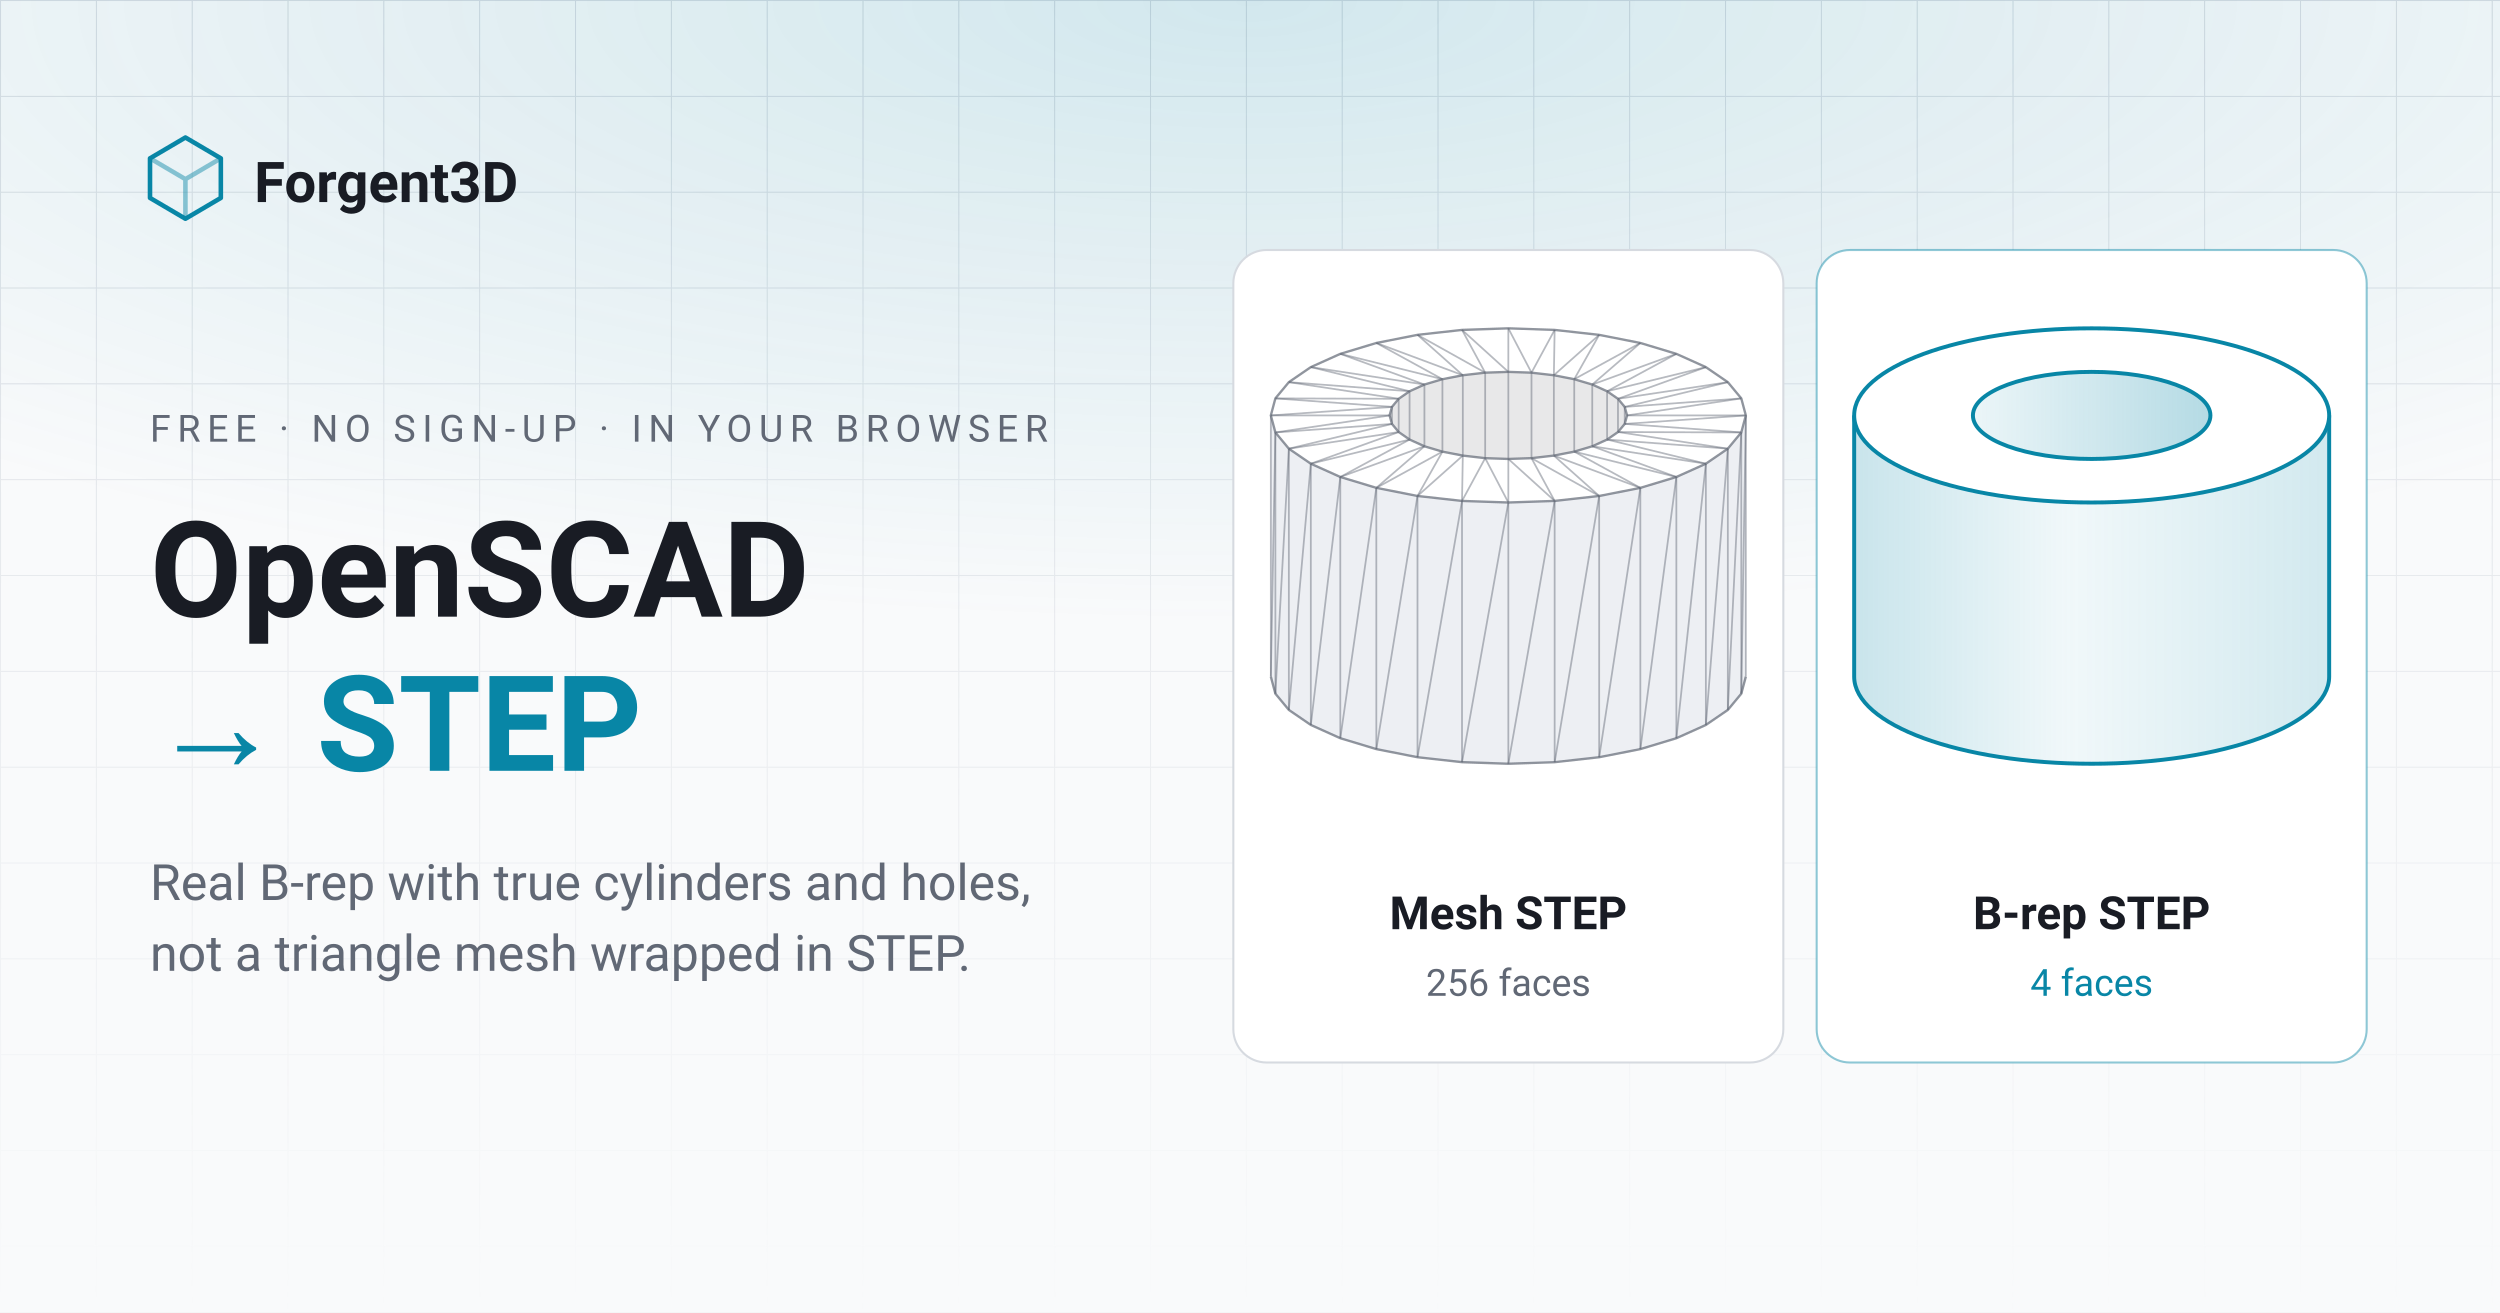
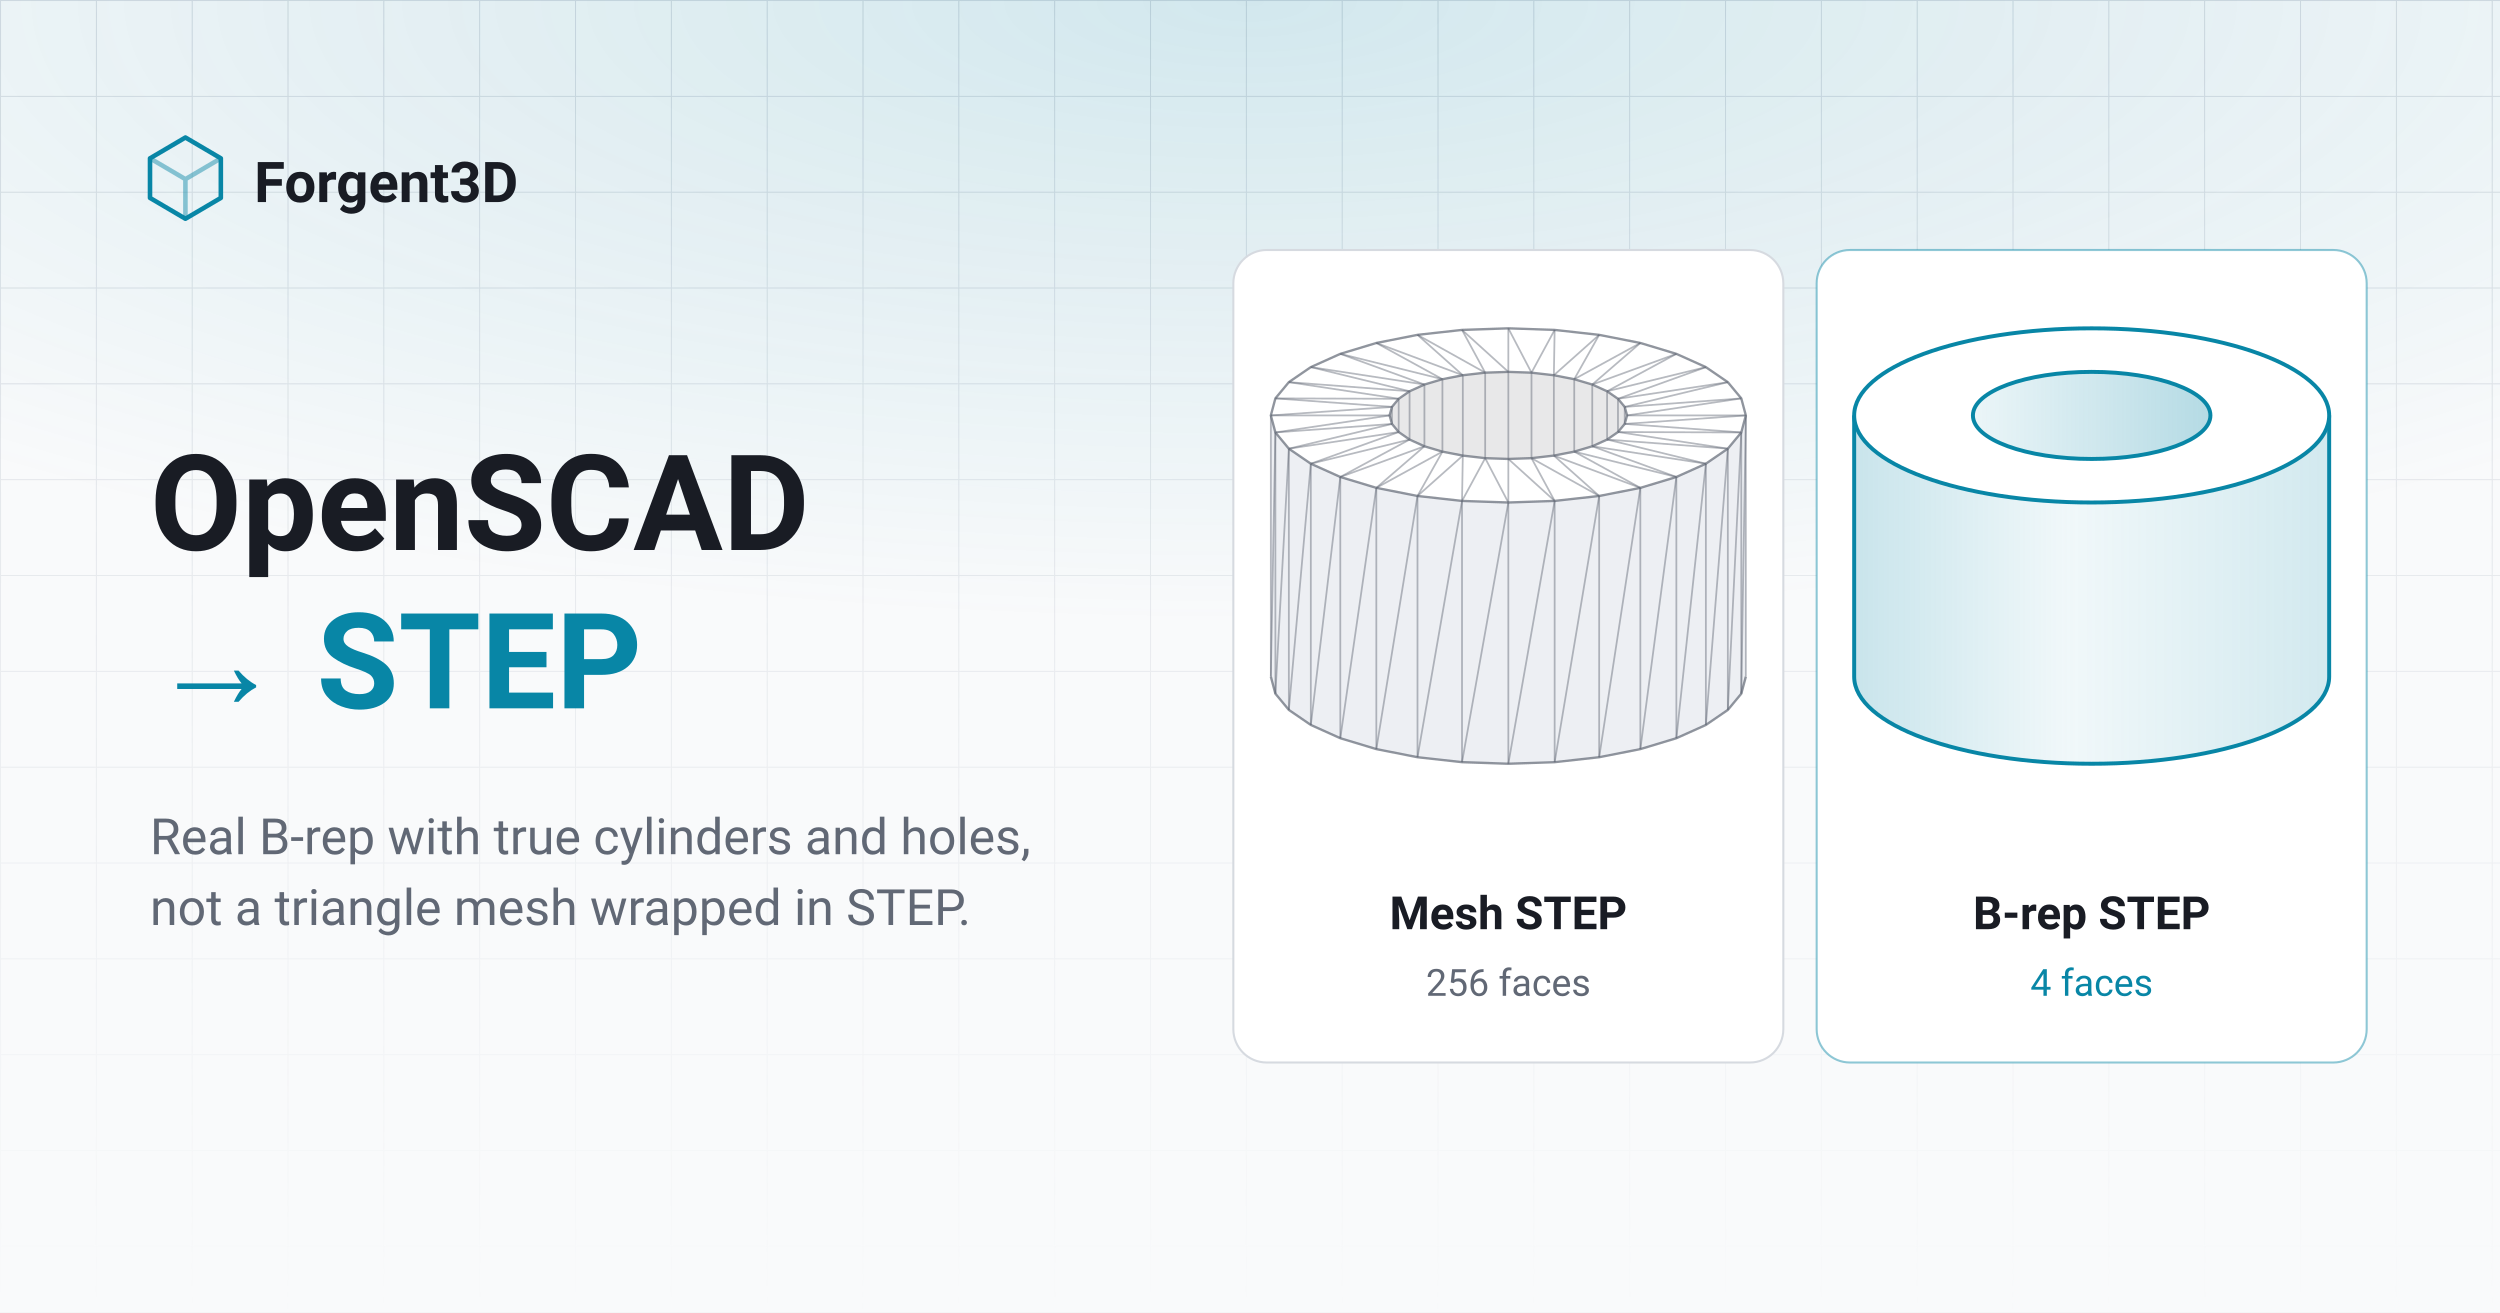
<svg xmlns="http://www.w3.org/2000/svg" width="1200" height="630" viewBox="0 0 1200 630" fill="none">
  <rect width="1200" height="630" fill="#F9FAFB" />
  <defs>
    <radialGradient id="glow" cx="0.5" cy="0" r="0.75">
      <stop offset="0%" stop-color="#0886A6" stop-opacity="0.16" />
      <stop offset="100%" stop-color="#0886A6" stop-opacity="0" />
    </radialGradient>
    <pattern id="grid" width="46" height="46" patternUnits="userSpaceOnUse">
      <path d="M46 0H0V46" fill="none" stroke="#D6DAE0" stroke-width="1" />
    </pattern>
    <linearGradient id="gridFade" x1="0" y1="0" x2="0" y2="1">
      <stop offset="0%" stop-color="#FFFFFF" stop-opacity="0.9" />
      <stop offset="100%" stop-color="#FFFFFF" stop-opacity="0" />
    </linearGradient>
    <mask id="gridMask">
      <rect width="1200" height="630" fill="url(#gridFade)" />
    </mask>
  </defs>
  <rect width="1200" height="630" fill="url(#grid)" mask="url(#gridMask)" />
  <rect width="1200" height="400" fill="url(#glow)" />
  <g stroke="#0886A6" stroke-width="2.2" stroke-linejoin="round" fill="none">
    <path d="M89 66l17 10v19l-17 10-17-10V76z" />
    <path d="M89 86v19M89 86l17-10M89 86l-17-10" stroke-opacity="0.45" />
  </g>
  <text x="122" y="97" fill="#191C24" font-size="27" font-weight="600" font-family="ui-sans-serif, system-ui, -apple-system, Segoe UI, Roboto, Helvetica Neue, Arial, sans-serif">Forgent3D</text>
-   <text x="72" y="212" fill="#616875" font-size="18" letter-spacing="3.2" font-family="ui-sans-serif, system-ui, -apple-system, Segoe UI, Roboto, Helvetica Neue, Arial, sans-serif">FREE · NO SIGN-UP · IN YOUR BROWSER</text>
-   <text x="72" y="296" fill="#191C24" font-size="64" font-weight="600" font-family="ui-sans-serif, system-ui, -apple-system, Segoe UI, Roboto, Helvetica Neue, Arial, sans-serif">OpenSCAD</text>
-   <text x="72" y="370" fill="#0886A6" font-size="64" font-weight="600" font-family="ui-sans-serif, system-ui, -apple-system, Segoe UI, Roboto, Helvetica Neue, Arial, sans-serif">→ STEP</text>
-   <text x="72" y="432" fill="#616875" font-size="24" font-family="ui-sans-serif, system-ui, -apple-system, Segoe UI, Roboto, Helvetica Neue, Arial, sans-serif">Real B-rep with true cylinders and holes,</text>
-   <text x="72" y="466" fill="#616875" font-size="24" font-family="ui-sans-serif, system-ui, -apple-system, Segoe UI, Roboto, Helvetica Neue, Arial, sans-serif">not a triangle mesh wrapped in STEP.</text>
+   <text x="72" y="264" fill="#191C24" font-size="64" font-weight="600" font-family="ui-sans-serif, system-ui, -apple-system, Segoe UI, Roboto, Helvetica Neue, Arial, sans-serif">OpenSCAD</text>
+   <text x="72" y="340" fill="#0886A6" font-size="64" font-weight="600" font-family="ui-sans-serif, system-ui, -apple-system, Segoe UI, Roboto, Helvetica Neue, Arial, sans-serif">→ STEP</text>
+   <text x="72" y="410" fill="#616875" font-size="24" font-family="ui-sans-serif, system-ui, -apple-system, Segoe UI, Roboto, Helvetica Neue, Arial, sans-serif">Real B-rep with true cylinders and holes,</text>
+   <text x="72" y="444" fill="#616875" font-size="24" font-family="ui-sans-serif, system-ui, -apple-system, Segoe UI, Roboto, Helvetica Neue, Arial, sans-serif">not a triangle mesh wrapped in STEP.</text>
  <rect x="592" y="120" width="264" height="390" rx="16" fill="#FFFFFF" stroke="#D6DAE0" />
  <g transform="translate(572 150) scale(0.95)">
    <clipPath id="hole">
      <path d="M220,52L218.8,56.3L215.4,60.4L209.9,64.2L202.4,67.6L193.3,70.3L183,72.3L171.7,73.6L160,74L148.3,73.6L137,72.3L126.7,70.3L117.6,67.6L110.1,64.2L104.6,60.4L101.2,56.3L100,52L101.2,47.7L104.6,43.6L110.1,39.8L117.6,36.4L126.7,33.7L137,31.7L148.3,30.4L160,30L171.7,30.4L183,31.7L193.3,33.7L202.4,36.4L209.9,39.8L215.4,43.6L218.8,47.7Z" />
    </clipPath>
    <path fill="#EDEFF3" d="M280,52L277.7,60.6L270.9,68.8L259.8,76.4L244.9,83.1L226.7,88.6L205.9,92.7L183.4,95.2L160,96L136.6,95.2L114.1,92.7L93.3,88.6L75.1,83.1L60.2,76.4L49.1,68.8L42.3,60.6L40,52L40,184L42.3,192.6L49.1,200.8L60.2,208.4L75.1,215.1L93.3,220.6L114.1,224.7L136.6,227.2L160,228L183.4,227.2L205.9,224.7L226.7,220.6L244.9,215.1L259.8,208.4L270.9,200.8L277.7,192.6L280,184Z" />
    <g stroke="#616875" stroke-opacity="0.45" stroke-width="0.9">
      <line x1="280" y1="52" x2="280" y2="184" />
      <line x1="277.7" y1="60.6" x2="277.7" y2="192.6" />
      <line x1="270.9" y1="68.8" x2="270.9" y2="200.8" />
      <line x1="259.8" y1="76.4" x2="259.8" y2="208.4" />
      <line x1="244.9" y1="83.1" x2="244.9" y2="215.1" />
      <line x1="226.7" y1="88.6" x2="226.7" y2="220.6" />
      <line x1="205.9" y1="92.7" x2="205.9" y2="224.7" />
      <line x1="183.4" y1="95.2" x2="183.4" y2="227.2" />
      <line x1="160" y1="96" x2="160" y2="228" />
      <line x1="136.6" y1="95.2" x2="136.6" y2="227.2" />
      <line x1="114.1" y1="92.7" x2="114.1" y2="224.7" />
      <line x1="93.3" y1="88.6" x2="93.3" y2="220.6" />
      <line x1="75.1" y1="83.1" x2="75.1" y2="215.1" />
      <line x1="60.2" y1="76.4" x2="60.2" y2="208.4" />
      <line x1="49.1" y1="68.8" x2="49.1" y2="200.8" />
      <line x1="42.3" y1="60.6" x2="42.3" y2="192.6" />
      <line x1="40" y1="52" x2="40" y2="184" />
      <line x1="280" y1="52" x2="277.7" y2="192.6" />
      <line x1="277.7" y1="60.6" x2="270.9" y2="200.8" />
      <line x1="270.9" y1="68.8" x2="259.8" y2="208.4" />
      <line x1="259.8" y1="76.4" x2="244.9" y2="215.1" />
      <line x1="244.9" y1="83.1" x2="226.7" y2="220.6" />
      <line x1="226.7" y1="88.6" x2="205.9" y2="224.7" />
      <line x1="205.9" y1="92.7" x2="183.4" y2="227.2" />
      <line x1="183.4" y1="95.2" x2="160" y2="228" />
      <line x1="160" y1="96" x2="136.6" y2="227.2" />
      <line x1="136.6" y1="95.2" x2="114.1" y2="224.7" />
      <line x1="114.1" y1="92.7" x2="93.3" y2="220.6" />
      <line x1="93.3" y1="88.6" x2="75.1" y2="215.1" />
      <line x1="75.1" y1="83.1" x2="60.2" y2="208.4" />
      <line x1="60.2" y1="76.4" x2="49.1" y2="200.8" />
      <line x1="49.1" y1="68.8" x2="42.3" y2="192.6" />
      <line x1="42.3" y1="60.6" x2="40" y2="184" />
    </g>
    <polyline fill="none" stroke="#616875" stroke-opacity="0.7" stroke-width="1.2" points="280,184 277.7,192.6 270.9,200.8 259.8,208.4 244.9,215.1 226.7,220.6 205.9,224.7 183.4,227.2 160,228 136.6,227.2 114.1,224.7 93.3,220.6 75.1,215.1 60.2,208.4 49.1,200.8 42.3,192.6 40,184" />
    <path fill="#191C24" fill-opacity="0.1" d="M220,52L218.8,56.3L215.4,60.4L209.9,64.2L202.4,67.6L193.3,70.3L183,72.3L171.7,73.6L160,74L148.3,73.6L137,72.3L126.7,70.3L117.6,67.6L110.1,64.2L104.6,60.4L101.2,56.3L100,52L101.2,47.7L104.6,43.6L110.1,39.8L117.6,36.4L126.7,33.7L137,31.7L148.3,30.4L160,30L171.7,30.4L183,31.7L193.3,33.7L202.4,36.4L209.9,39.8L215.4,43.6L218.8,47.7Z" />
    <g stroke="#616875" stroke-opacity="0.45" stroke-width="0.9" clip-path="url(#hole)">
      <line x1="100" y1="52" x2="100" y2="184" />
      <line x1="101.2" y1="47.7" x2="101.2" y2="179.7" />
      <line x1="104.6" y1="43.6" x2="104.6" y2="175.6" />
      <line x1="110.1" y1="39.8" x2="110.1" y2="171.8" />
      <line x1="117.6" y1="36.4" x2="117.6" y2="168.4" />
      <line x1="126.7" y1="33.7" x2="126.7" y2="165.7" />
      <line x1="137" y1="31.7" x2="137" y2="163.7" />
      <line x1="148.3" y1="30.4" x2="148.3" y2="162.4" />
      <line x1="160" y1="30" x2="160" y2="162" />
      <line x1="171.7" y1="30.4" x2="171.7" y2="162.4" />
      <line x1="183" y1="31.7" x2="183" y2="163.7" />
      <line x1="193.3" y1="33.7" x2="193.3" y2="165.7" />
      <line x1="202.4" y1="36.4" x2="202.4" y2="168.4" />
      <line x1="209.9" y1="39.8" x2="209.9" y2="171.8" />
      <line x1="215.4" y1="43.6" x2="215.4" y2="175.6" />
      <line x1="218.8" y1="47.7" x2="218.8" y2="179.7" />
    </g>
    <path fill="#FFFFFF" stroke="#616875" stroke-opacity="0.7" stroke-width="1.2" fill-rule="evenodd" d="M280,52L277.7,60.6L270.9,68.8L259.8,76.4L244.9,83.1L226.7,88.6L205.9,92.7L183.4,95.2L160,96L136.6,95.2L114.1,92.7L93.3,88.6L75.1,83.1L60.2,76.4L49.1,68.8L42.3,60.6L40,52L42.3,43.4L49.1,35.2L60.2,27.6L75.1,20.9L93.3,15.4L114.1,11.3L136.6,8.8L160,8L183.4,8.8L205.9,11.3L226.7,15.4L244.9,20.9L259.8,27.6L270.9,35.2L277.7,43.4ZM220,52L218.8,56.3L215.4,60.4L209.9,64.2L202.4,67.6L193.3,70.3L183,72.3L171.7,73.6L160,74L148.3,73.6L137,72.3L126.7,70.3L117.6,67.6L110.1,64.2L104.6,60.4L101.2,56.3L100,52L101.2,47.7L104.6,43.6L110.1,39.8L117.6,36.4L126.7,33.7L137,31.7L148.3,30.4L160,30L171.7,30.4L183,31.7L193.3,33.7L202.4,36.4L209.9,39.8L215.4,43.6L218.8,47.7Z" />
    <g stroke="#616875" stroke-opacity="0.45" stroke-width="0.9">
      <line x1="280" y1="52" x2="220" y2="52" />
      <line x1="277.7" y1="60.6" x2="218.8" y2="56.3" />
      <line x1="270.9" y1="68.8" x2="215.4" y2="60.4" />
      <line x1="259.8" y1="76.4" x2="209.9" y2="64.2" />
      <line x1="244.9" y1="83.1" x2="202.4" y2="67.6" />
      <line x1="226.7" y1="88.6" x2="193.3" y2="70.3" />
      <line x1="205.9" y1="92.7" x2="183" y2="72.3" />
      <line x1="183.4" y1="95.2" x2="171.7" y2="73.6" />
      <line x1="160" y1="96" x2="160" y2="74" />
      <line x1="136.6" y1="95.2" x2="148.3" y2="73.6" />
      <line x1="114.1" y1="92.7" x2="137" y2="72.3" />
      <line x1="93.3" y1="88.6" x2="126.7" y2="70.3" />
      <line x1="75.1" y1="83.1" x2="117.6" y2="67.6" />
      <line x1="60.2" y1="76.4" x2="110.1" y2="64.2" />
      <line x1="49.1" y1="68.8" x2="104.6" y2="60.4" />
      <line x1="42.3" y1="60.6" x2="101.2" y2="56.3" />
      <line x1="40" y1="52" x2="100" y2="52" />
      <line x1="42.3" y1="43.4" x2="101.2" y2="47.7" />
      <line x1="49.1" y1="35.2" x2="104.6" y2="43.6" />
      <line x1="60.2" y1="27.6" x2="110.1" y2="39.8" />
      <line x1="75.1" y1="20.9" x2="117.6" y2="36.4" />
      <line x1="93.3" y1="15.4" x2="126.7" y2="33.7" />
      <line x1="114.1" y1="11.3" x2="137" y2="31.7" />
      <line x1="136.6" y1="8.8" x2="148.3" y2="30.4" />
      <line x1="160" y1="8" x2="160" y2="30" />
      <line x1="183.4" y1="8.8" x2="171.7" y2="30.4" />
      <line x1="205.9" y1="11.3" x2="183" y2="31.7" />
      <line x1="226.7" y1="15.4" x2="193.3" y2="33.7" />
      <line x1="244.9" y1="20.9" x2="202.4" y2="36.4" />
      <line x1="259.8" y1="27.6" x2="209.9" y2="39.8" />
      <line x1="270.9" y1="35.2" x2="215.4" y2="43.6" />
      <line x1="277.7" y1="43.4" x2="218.8" y2="47.7" />
      <line x1="280" y1="52" x2="218.8" y2="56.3" />
      <line x1="277.7" y1="60.6" x2="215.4" y2="60.4" />
      <line x1="270.9" y1="68.8" x2="209.9" y2="64.2" />
      <line x1="259.8" y1="76.4" x2="202.4" y2="67.6" />
      <line x1="244.9" y1="83.1" x2="193.3" y2="70.3" />
      <line x1="226.7" y1="88.6" x2="183" y2="72.3" />
      <line x1="205.9" y1="92.7" x2="171.7" y2="73.6" />
      <line x1="183.4" y1="95.2" x2="160" y2="74" />
      <line x1="160" y1="96" x2="148.3" y2="73.6" />
      <line x1="136.6" y1="95.2" x2="137" y2="72.3" />
      <line x1="114.1" y1="92.7" x2="126.7" y2="70.3" />
      <line x1="93.3" y1="88.6" x2="117.6" y2="67.6" />
      <line x1="75.1" y1="83.1" x2="110.1" y2="64.2" />
      <line x1="60.2" y1="76.4" x2="104.6" y2="60.4" />
      <line x1="49.1" y1="68.8" x2="101.2" y2="56.3" />
      <line x1="42.3" y1="60.6" x2="100" y2="52" />
      <line x1="40" y1="52" x2="101.2" y2="47.7" />
      <line x1="42.3" y1="43.4" x2="104.6" y2="43.6" />
      <line x1="49.1" y1="35.2" x2="110.1" y2="39.8" />
      <line x1="60.2" y1="27.6" x2="117.6" y2="36.4" />
      <line x1="75.1" y1="20.9" x2="126.7" y2="33.7" />
      <line x1="93.3" y1="15.4" x2="137" y2="31.7" />
      <line x1="114.1" y1="11.3" x2="148.3" y2="30.4" />
      <line x1="136.6" y1="8.8" x2="160" y2="30" />
      <line x1="160" y1="8" x2="171.7" y2="30.4" />
      <line x1="183.4" y1="8.8" x2="183" y2="31.7" />
      <line x1="205.9" y1="11.3" x2="193.3" y2="33.7" />
      <line x1="226.7" y1="15.4" x2="202.4" y2="36.4" />
      <line x1="244.9" y1="20.9" x2="209.9" y2="39.8" />
      <line x1="259.8" y1="27.6" x2="215.4" y2="43.6" />
      <line x1="270.9" y1="35.2" x2="218.8" y2="47.7" />
      <line x1="277.7" y1="43.4" x2="220" y2="52" />
    </g>
  </g>
  <text x="724" y="446" fill="#191C24" font-size="22" font-weight="600" text-anchor="middle" font-family="ui-sans-serif, system-ui, -apple-system, Segoe UI, Roboto, Helvetica Neue, Arial, sans-serif">Mesh STEP</text>
  <text x="724" y="478" fill="#616875" font-size="18" text-anchor="middle" font-family="ui-sans-serif, system-ui, -apple-system, Segoe UI, Roboto, Helvetica Neue, Arial, sans-serif">256 faces</text>
  <rect x="872" y="120" width="264" height="390" rx="16" fill="#FFFFFF" stroke="#0886A6" stroke-opacity="0.45" />
  <g transform="translate(852 150) scale(0.95)">
    <linearGradient id="side" x1="0" x2="1" y1="0" y2="0">
      <stop offset="0" stop-color="#0886A6" stop-opacity="0.22" />
      <stop offset="0.45" stop-color="#0886A6" stop-opacity="0.06" />
      <stop offset="1" stop-color="#0886A6" stop-opacity="0.18" />
    </linearGradient>
    <linearGradient id="bore" x1="0" x2="1" y1="0" y2="0">
      <stop offset="0" stop-color="#0886A6" stop-opacity="0.08" />
      <stop offset="1" stop-color="#0886A6" stop-opacity="0.3" />
    </linearGradient>
    <path fill="url(#side)" d="M280,52A120,44 0 0 1 40,52L40,184A120,44 0 0 0 280,184Z" />
    <path fill="none" stroke="#0886A6" stroke-width="2" d="M40,52L40,184A120,44 0 0 0 280,184L280,52" />
    <path fill="url(#bore)" d="M220,52A60,22 0 1 1 100,52A60,22 0 1 1 220,52Z" />
    <path fill="#FFFFFF" stroke="#0886A6" stroke-width="2" fill-rule="evenodd" d="M280,52A120,44 0 1 1 40,52A120,44 0 1 1 280,52ZM220,52A60,22 0 1 1 100,52A60,22 0 1 1 220,52Z" />
  </g>
  <text x="1004" y="446" fill="#191C24" font-size="22" font-weight="600" text-anchor="middle" font-family="ui-sans-serif, system-ui, -apple-system, Segoe UI, Roboto, Helvetica Neue, Arial, sans-serif">B-rep STEP</text>
  <text x="1004" y="478" fill="#0886A6" font-size="18" text-anchor="middle" font-family="ui-sans-serif, system-ui, -apple-system, Segoe UI, Roboto, Helvetica Neue, Arial, sans-serif">4 faces</text>
</svg>
